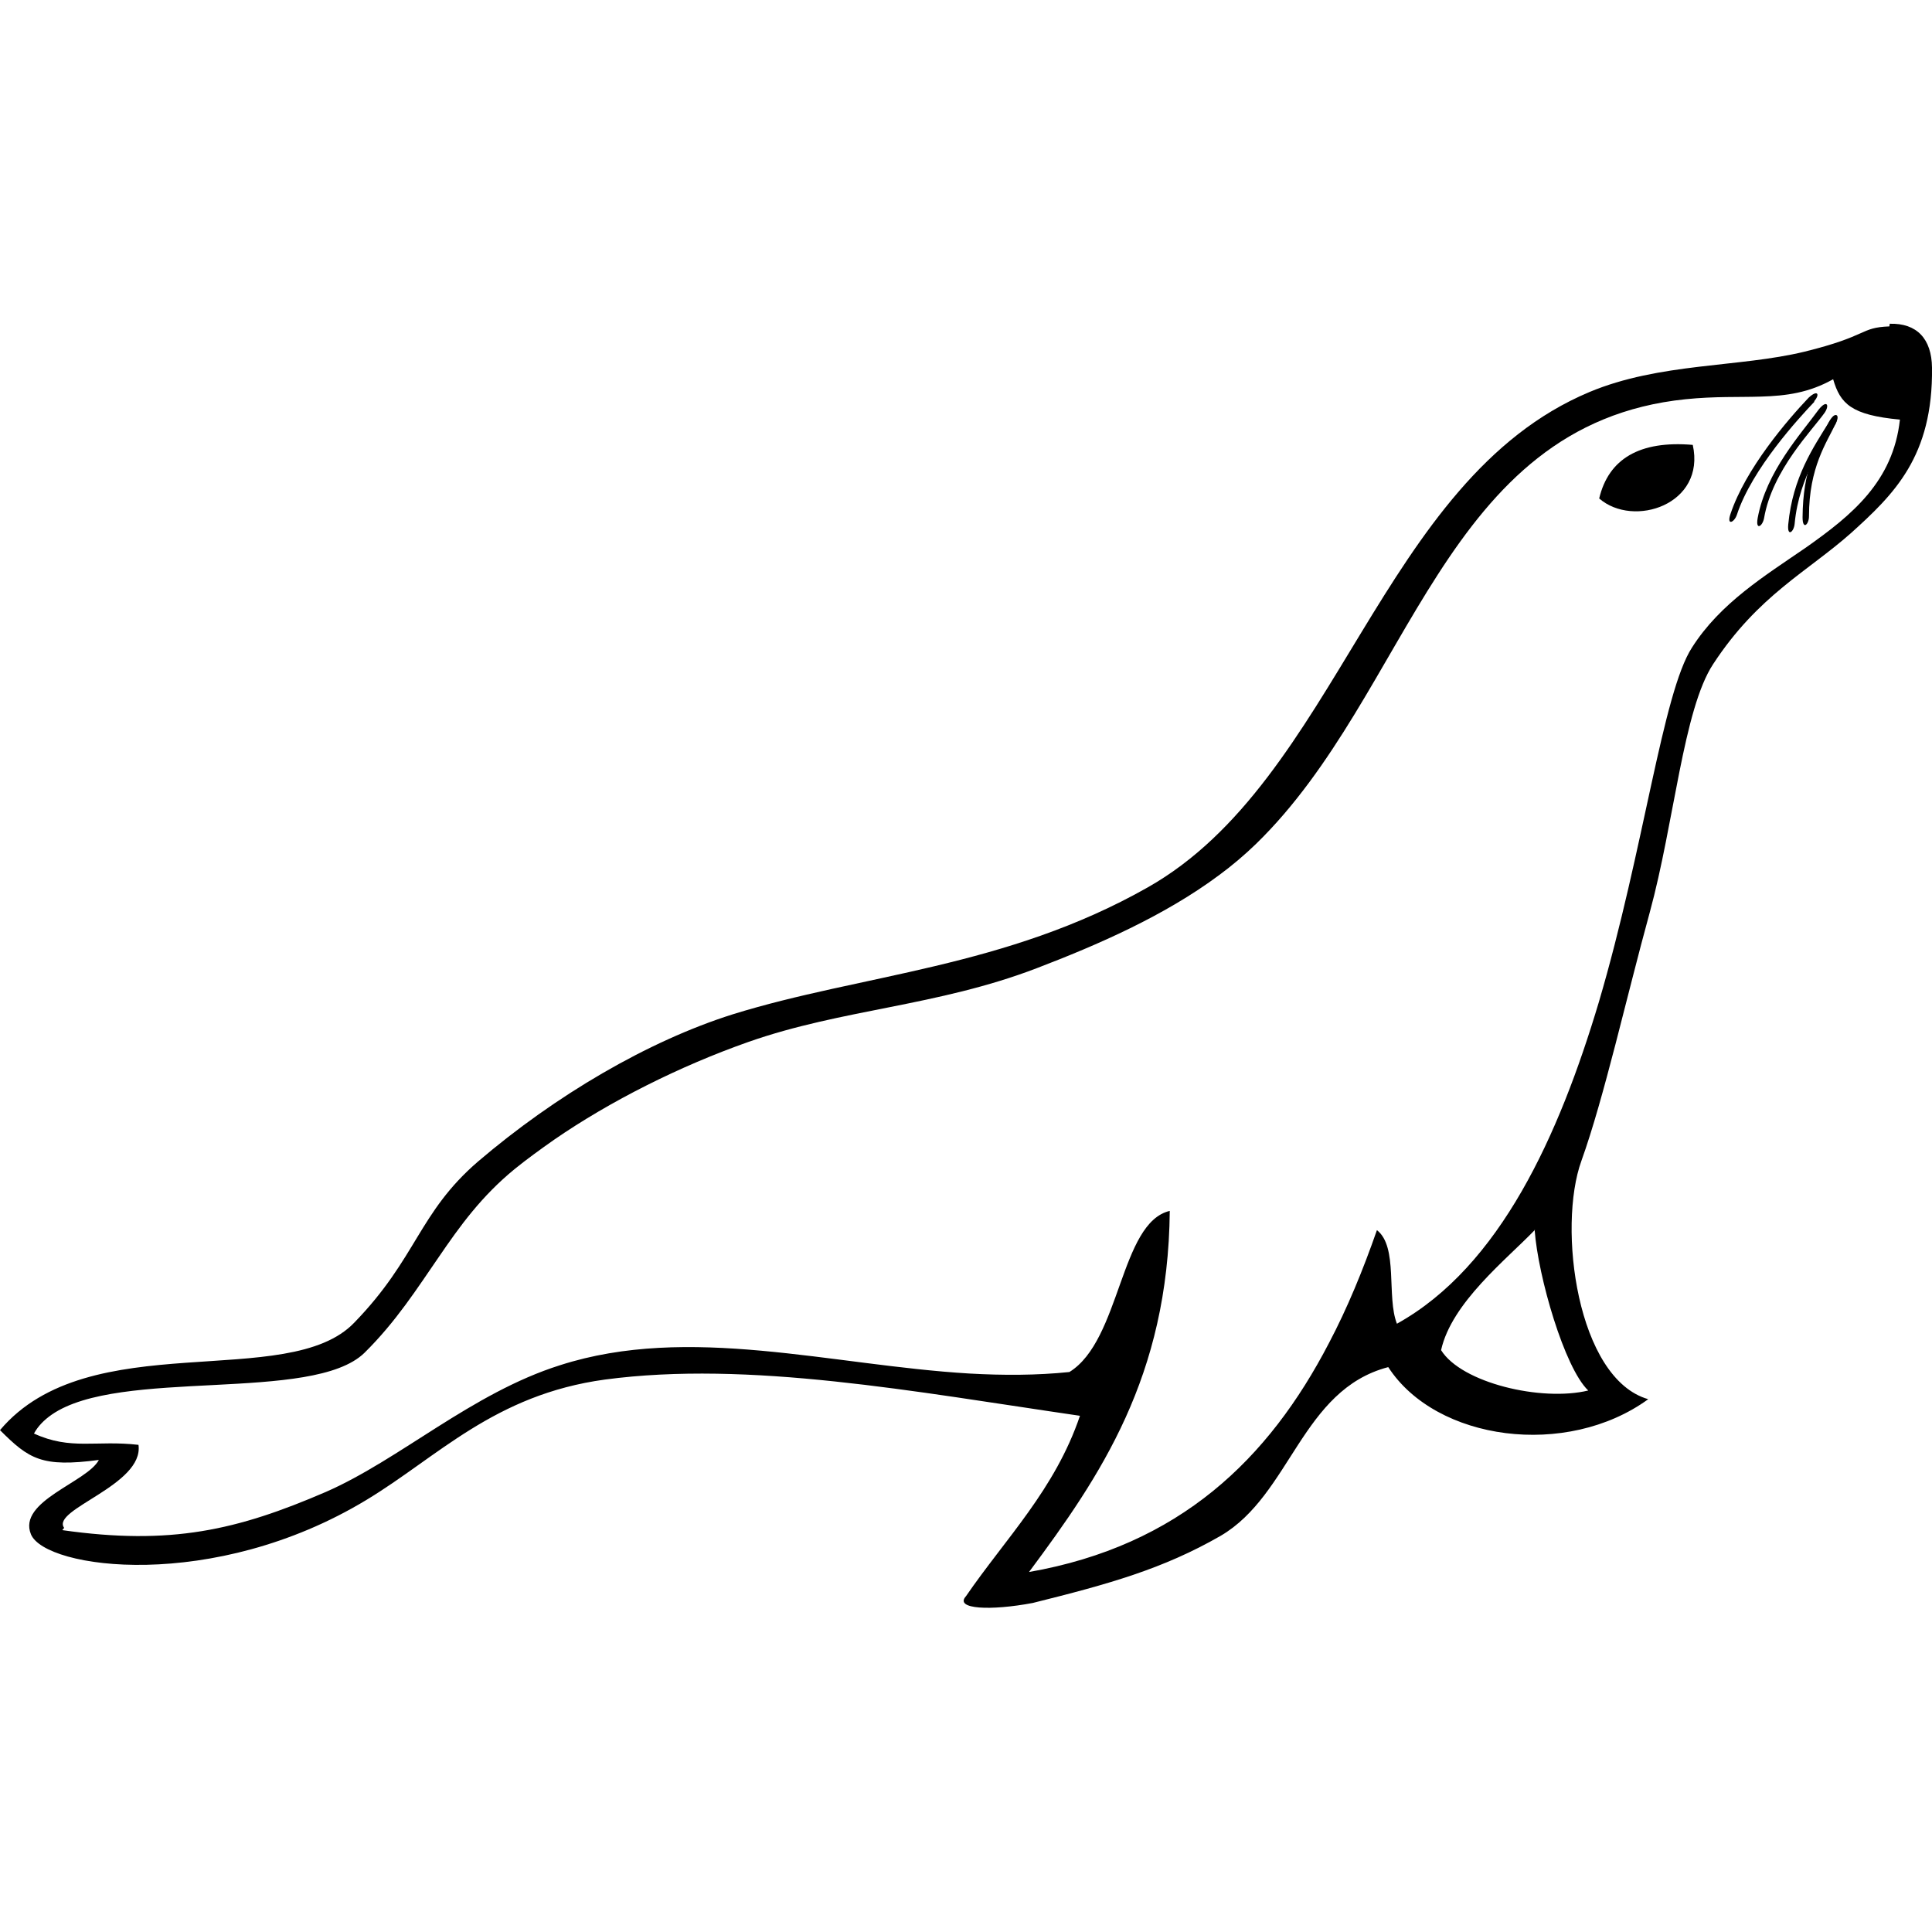
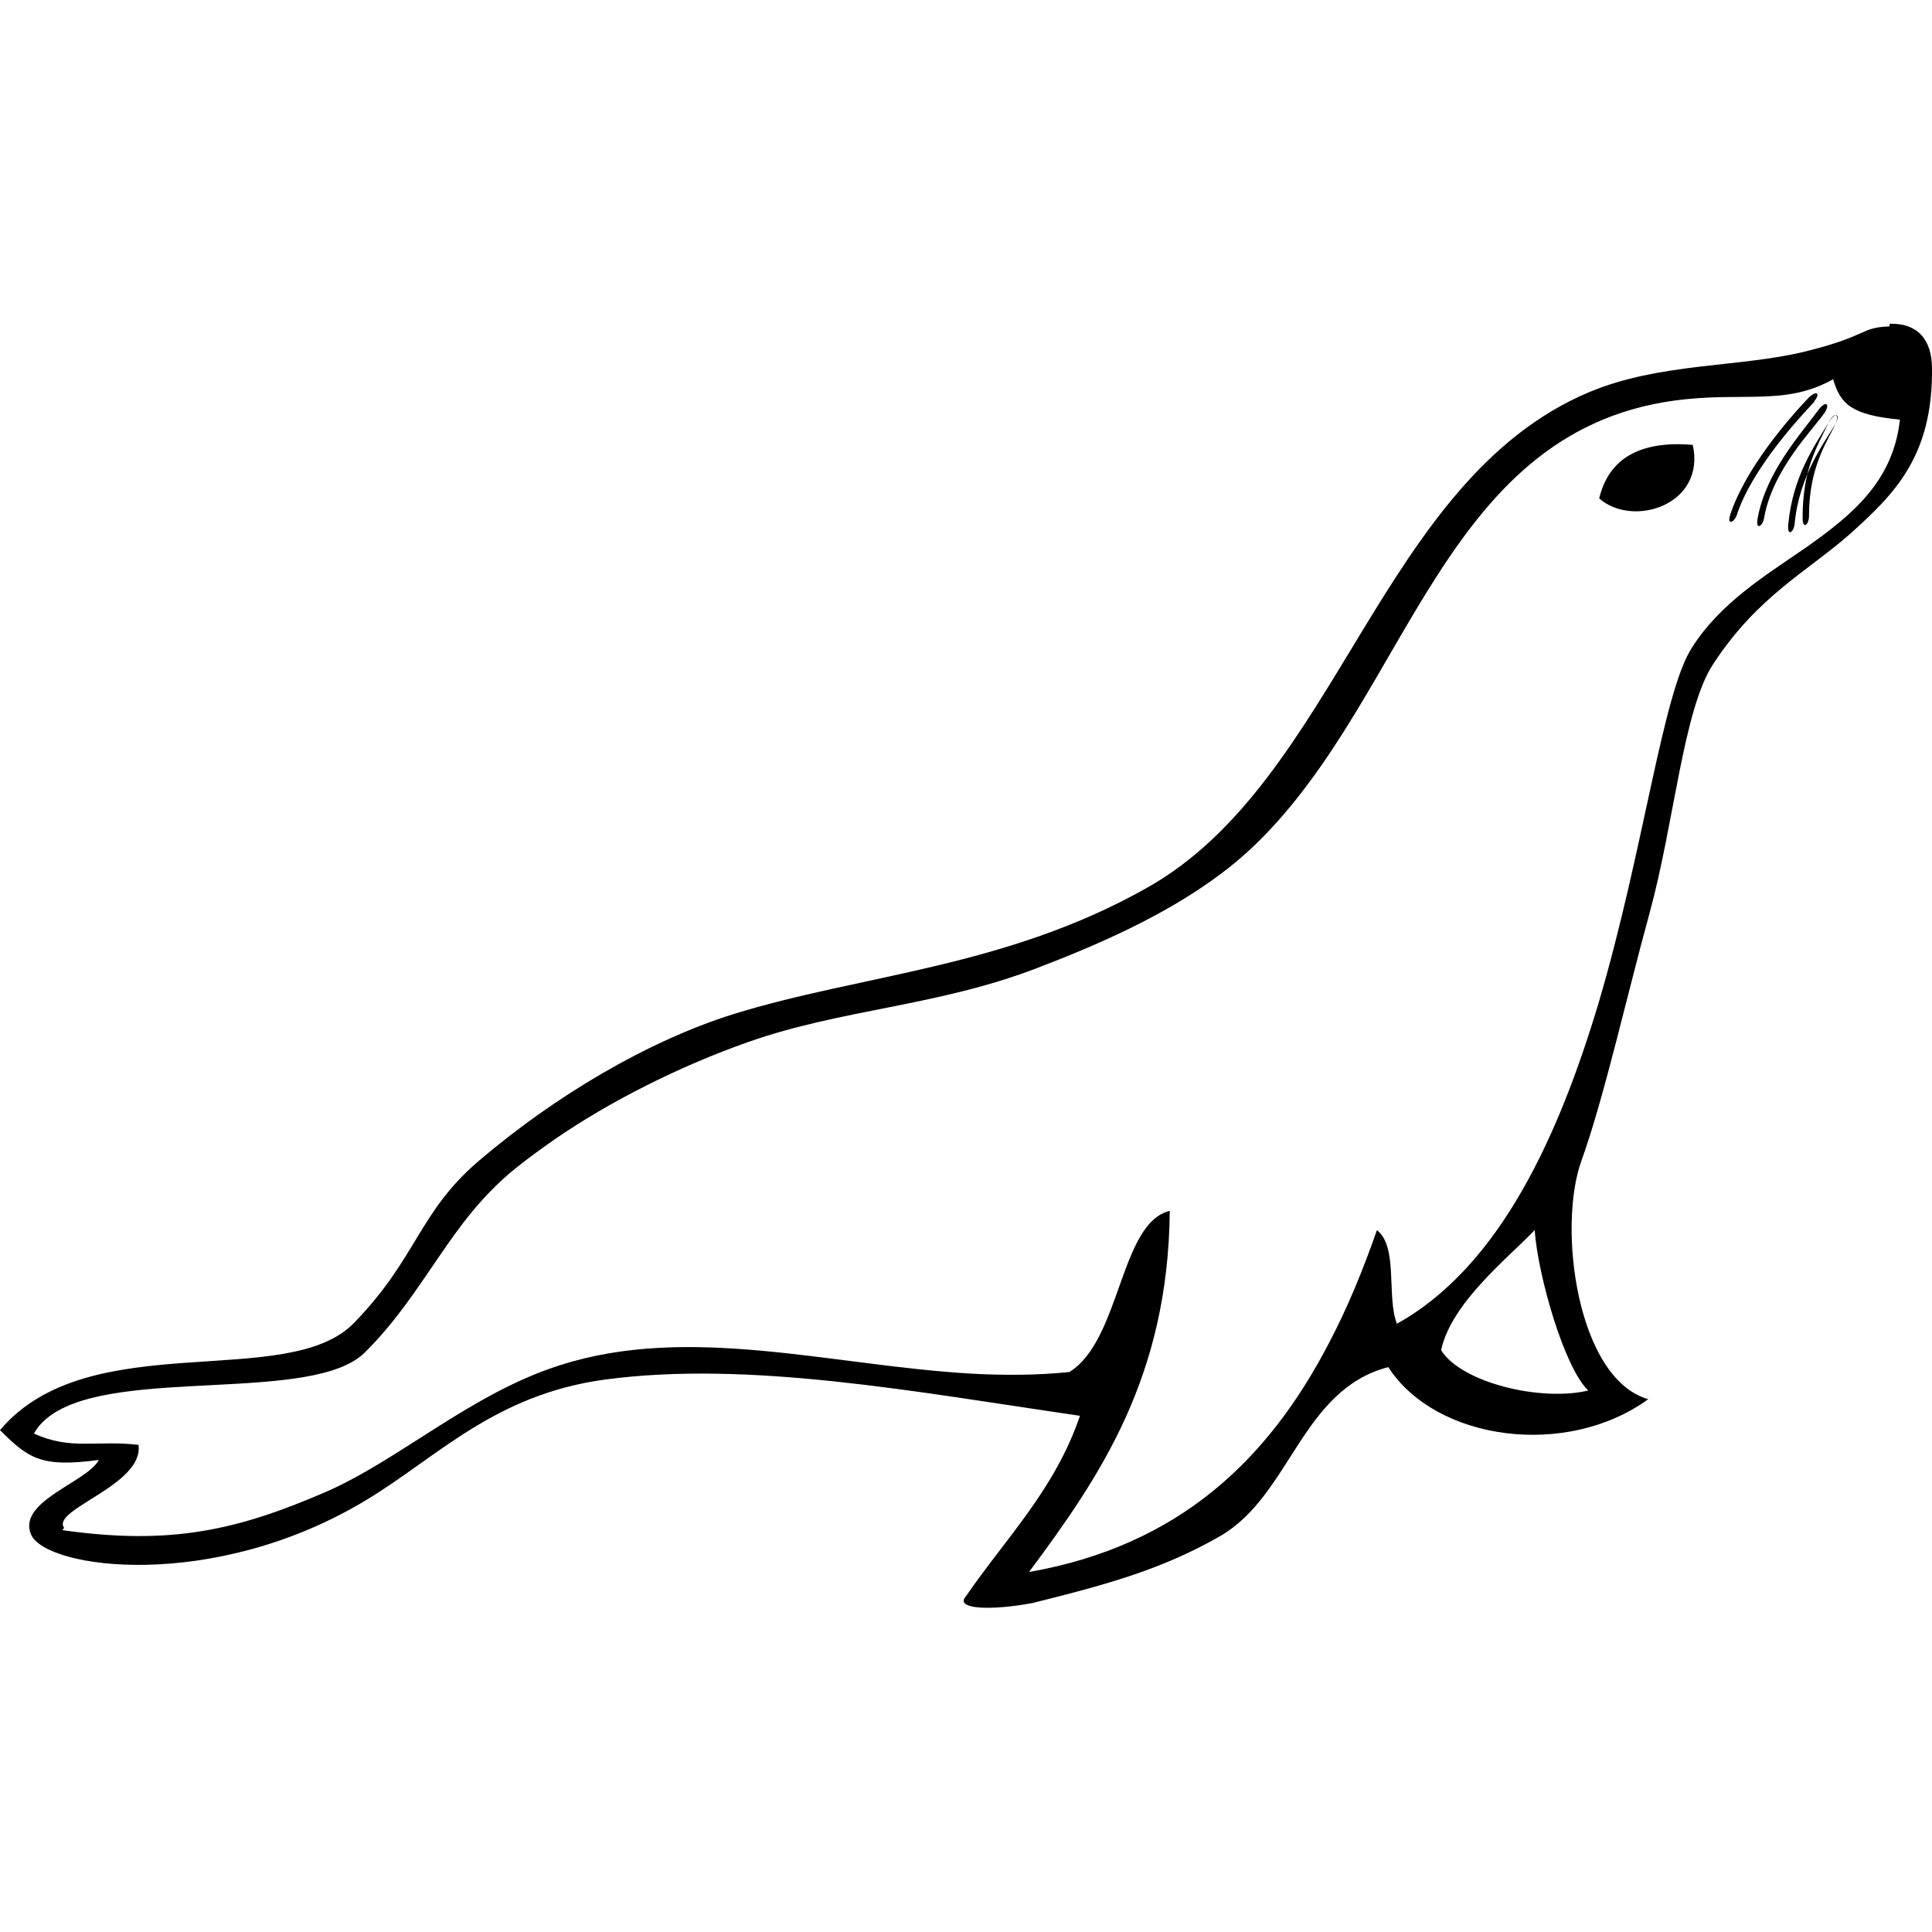
<svg xmlns="http://www.w3.org/2000/svg" version="1.1" id="Layer_1" x="0px" y="0px" viewBox="0 0 512 512" style="enable-background:new 0 0 512 512;" xml:space="preserve">
  <style type="text/css">
	.st0{fill-rule:evenodd;clip-rule:evenodd;}
</style>
-   <g>
-     <path class="st0" d="M500.8,85.8l-0.1,0.7c-7.9,0.3-5.4,2.5-22.5,6.7c-17.3,4.2-38.4,2.9-57,10.7   c-55.5,23.3-66.6,102.8-117.1,131.3c-37.6,21.3-75.8,23-109.9,33.6c-22.5,7.1-47,21.5-67.5,39c-15.8,13.6-16.2,25.6-32.8,42.7   C76.3,368.9,23.6,351,0,379c7.7,7.7,11.1,9.9,26.2,7.9c-3.1,5.9-21.6,10.9-18,19.7c3.8,9.2,48.4,15.4,88.9-9.1   c18.9-11.4,33.9-27.9,63.2-31.9c38.2-5.1,82,3.2,125.9,9.6c-6.6,19.5-19.7,32.5-30.2,47.8c-3.2,3.5,6.6,3.9,17.7,1.8   c20.1-5,34.5-9,49.8-17.8c18.6-10.9,21.4-38.7,44.4-44.7c12.7,19.6,47.3,24.2,68.9,8.5c-18.9-5.4-24.1-45.6-17.7-63.2   c6-16.7,12-43.6,18.1-65.8c6.5-23.8,8.9-53.8,16.8-65.8c11.9-18.2,25-24.5,36.5-34.7C501.9,131,512.3,121,512,97.4   C511.9,89.8,508,85.6,500.8,85.8z M420.9,368.5c-12.4,3-33.6-2-39-10.7c2.8-12.6,17.3-24,24.8-31.8c0-0.1,0-0.1,0-0.2l0.1,0.1   c0,0-0.1,0.1-0.1,0.1C407.6,338.3,414.6,362.5,420.9,368.5z M478.6,145.1c-10.9,7.5-22.7,14.7-30.2,26.5c-7.8,12-12.7,53.3-24.7,94   c-10.5,35.1-26.1,70-53.5,85.2c-2.8-7.1,0.4-20.4-5.3-24.8c-3.7,10.6-7.8,20.6-12.7,29.9c-16,30.8-39.6,53.7-79.5,60.7   c18.9-25.4,36.9-51.8,37.3-95.7c-13.2,3.1-13,34.3-26.6,42.7c-8.7,0.9-17.6,0.9-26.5,0.4c-36.7-2.2-74.3-13.2-108.5-2.2   c-23.4,7.4-42.4,25-62.1,33.6c-23.4,10.1-41,14.2-69.8,10.1l0.5-0.6c-3.6-4.9,21.2-11.3,19.7-22c-11.3-1.3-17.9,1.5-27.7-3   c1.1-2,2.7-3.6,4.7-5c18-12.5,69.2-3,82.9-16.4c8.4-8.3,13.9-17,19.7-25.4c5.6-8.2,11.3-16.1,20.1-23.3c3.2-2.6,6.8-5.2,10.5-7.8   c14.8-10.2,33.3-19.5,51.5-25.9c24.8-8.7,49.9-9.4,76.3-19.5c16.2-6.2,33.9-13.9,48.4-24.7c3.4-2.5,6.7-5.3,9.7-8.2   c41.3-40.1,49.5-111.3,113.9-117.9c7.8-0.8,14.2-0.5,20-0.7c6.7-0.2,12.7-1,19.1-4.6c1.9,6.5,4.8,9.5,17.7,10.7   C501.7,127.6,490.8,136.5,478.6,145.1z" />
-     <path class="st0" d="   M423.8,132.1c9.1,7.9,28.3,1.6,24.8-14.2C434.5,116.7,426.3,121.6,423.8,132.1z" />
-     <path d="   M486.5,112.2c-2.4,5.1-7.1,11.6-7.1,24.6c0,2.2-1.7,3.8-1.7,0.3c0.1-12.7,3.5-18.1,7-25.3C486.4,108.8,487.4,110,486.5,112.2   L486.5,112.2z" />
-     <path d="   M486.5,112.2c-2.8,4.8-9.7,13.7-10.9,26.6c-0.2,2.2-2,3.6-1.7,0.2c1.2-12.6,6.7-20.5,10.9-27.3   C486.7,108.8,487.6,110.1,486.5,112.2L486.5,112.2z" />
-     <path d="   M483.6,109.3c-3.2,4.6-13.9,15.2-16.1,28c-0.4,2.2-2.3,3.4-1.7,0c2.3-12.4,11.4-22.2,16.2-28.8   C484.1,105.9,484.9,107.3,483.6,109.3L483.6,109.3z" />
-     <path d="   M480.8,106.5c-3.9,4.1-16.5,17.7-20.5,29.9c-0.7,2.1-2.8,3-1.7-0.2c4-12,15.1-24.9,20.7-30.8c2.5-2.3,3-0.8,1.5,0.9V106.5z" />
-   </g>
+   <path class="st0" d="M500.8,85.8l-0.1,0.7c-7.9,0.3-5.4,2.5-22.5,6.7c-17.3,4.2-38.4,2.9-57,10.7c-55.5,23.3-66.6,102.8-117.1,131.3  c-37.6,21.3-75.8,23-109.9,33.6c-22.5,7.1-47,21.5-67.5,39c-15.8,13.6-16.2,25.6-32.8,42.7C76.3,368.9,23.6,351,0,379  c7.7,7.7,11.1,9.9,26.2,7.9c-3.1,5.9-21.6,10.9-18,19.7c3.8,9.2,48.4,15.4,88.9-9.1c18.9-11.4,33.9-27.9,63.2-31.9  c38.2-5.1,82,3.2,125.9,9.6c-6.6,19.5-19.7,32.5-30.2,47.8c-3.2,3.5,6.6,3.9,17.7,1.8c20.1-5,34.5-9,49.8-17.8  c18.6-10.9,21.4-38.7,44.4-44.7c12.7,19.6,47.3,24.2,68.9,8.5c-18.9-5.4-24.1-45.6-17.7-63.2c6-16.7,12-43.6,18.1-65.8  c6.5-23.8,8.9-53.8,16.8-65.8c11.9-18.2,25-24.5,36.5-34.7C501.9,131,512.3,121,512,97.4C511.9,89.8,508,85.6,500.8,85.8z   M420.9,368.5c-12.4,3-33.6-2-39-10.7c2.8-12.6,17.3-24,24.8-31.8c0-0.1,0-0.1,0-0.2l0.1,0.1l-0.1,0.1  C407.6,338.3,414.6,362.5,420.9,368.5z M478.6,145.1c-10.9,7.5-22.7,14.7-30.2,26.5c-7.8,12-12.7,53.3-24.7,94  c-10.5,35.1-26.1,70-53.5,85.2c-2.8-7.1,0.4-20.4-5.3-24.8c-3.7,10.6-7.8,20.6-12.7,29.9c-16,30.8-39.6,53.7-79.5,60.7  c18.9-25.4,36.9-51.8,37.3-95.7c-13.2,3.1-13,34.3-26.6,42.7c-8.7,0.9-17.6,0.9-26.5,0.4c-36.7-2.2-74.3-13.2-108.5-2.2  c-23.4,7.4-42.4,25-62.1,33.6c-23.4,10.1-41,14.2-69.8,10.1l0.5-0.6c-3.6-4.9,21.2-11.3,19.7-22c-11.3-1.3-17.9,1.5-27.7-3  c1.1-2,2.7-3.6,4.7-5c18-12.5,69.2-3,82.9-16.4c8.4-8.3,13.9-17,19.7-25.4c5.6-8.2,11.3-16.1,20.1-23.3c3.2-2.6,6.8-5.2,10.5-7.8  c14.8-10.2,33.3-19.5,51.5-25.9c24.8-8.7,49.9-9.4,76.3-19.5c16.2-6.2,33.9-13.9,48.4-24.7c3.4-2.5,6.7-5.3,9.7-8.2  c41.3-40.1,49.5-111.3,113.9-117.9c7.8-0.8,14.2-0.5,20-0.7c6.7-0.2,12.7-1,19.1-4.6c1.9,6.5,4.8,9.5,17.7,10.7  C501.7,127.6,490.8,136.5,478.6,145.1z M423.8,132.1c9.1,7.9,28.3,1.6,24.8-14.2C434.5,116.7,426.3,121.6,423.8,132.1z M486.5,112.2  c-2.4,5.1-7.1,11.6-7.1,24.6c0,2.2-1.7,3.8-1.7,0.3c0.1-12.7,3.5-18.1,7-25.3C486.4,108.8,487.4,110,486.5,112.2L486.5,112.2z   M486.5,112.2c-2.8,4.8-9.7,13.7-10.9,26.6c-0.2,2.2-2,3.6-1.7,0.2c1.2-12.6,6.7-20.5,10.9-27.3  C486.7,108.8,487.6,110.1,486.5,112.2L486.5,112.2z M483.6,109.3c-3.2,4.6-13.9,15.2-16.1,28c-0.4,2.2-2.3,3.4-1.7,0  c2.3-12.4,11.4-22.2,16.2-28.8C484.1,105.9,484.9,107.3,483.6,109.3L483.6,109.3z M480.8,106.5c-3.9,4.1-16.5,17.7-20.5,29.9  c-0.7,2.1-2.8,3-1.7-0.2c4-12,15.1-24.9,20.7-30.8c2.5-2.3,3-0.8,1.5,0.9V106.5z" />
</svg>
